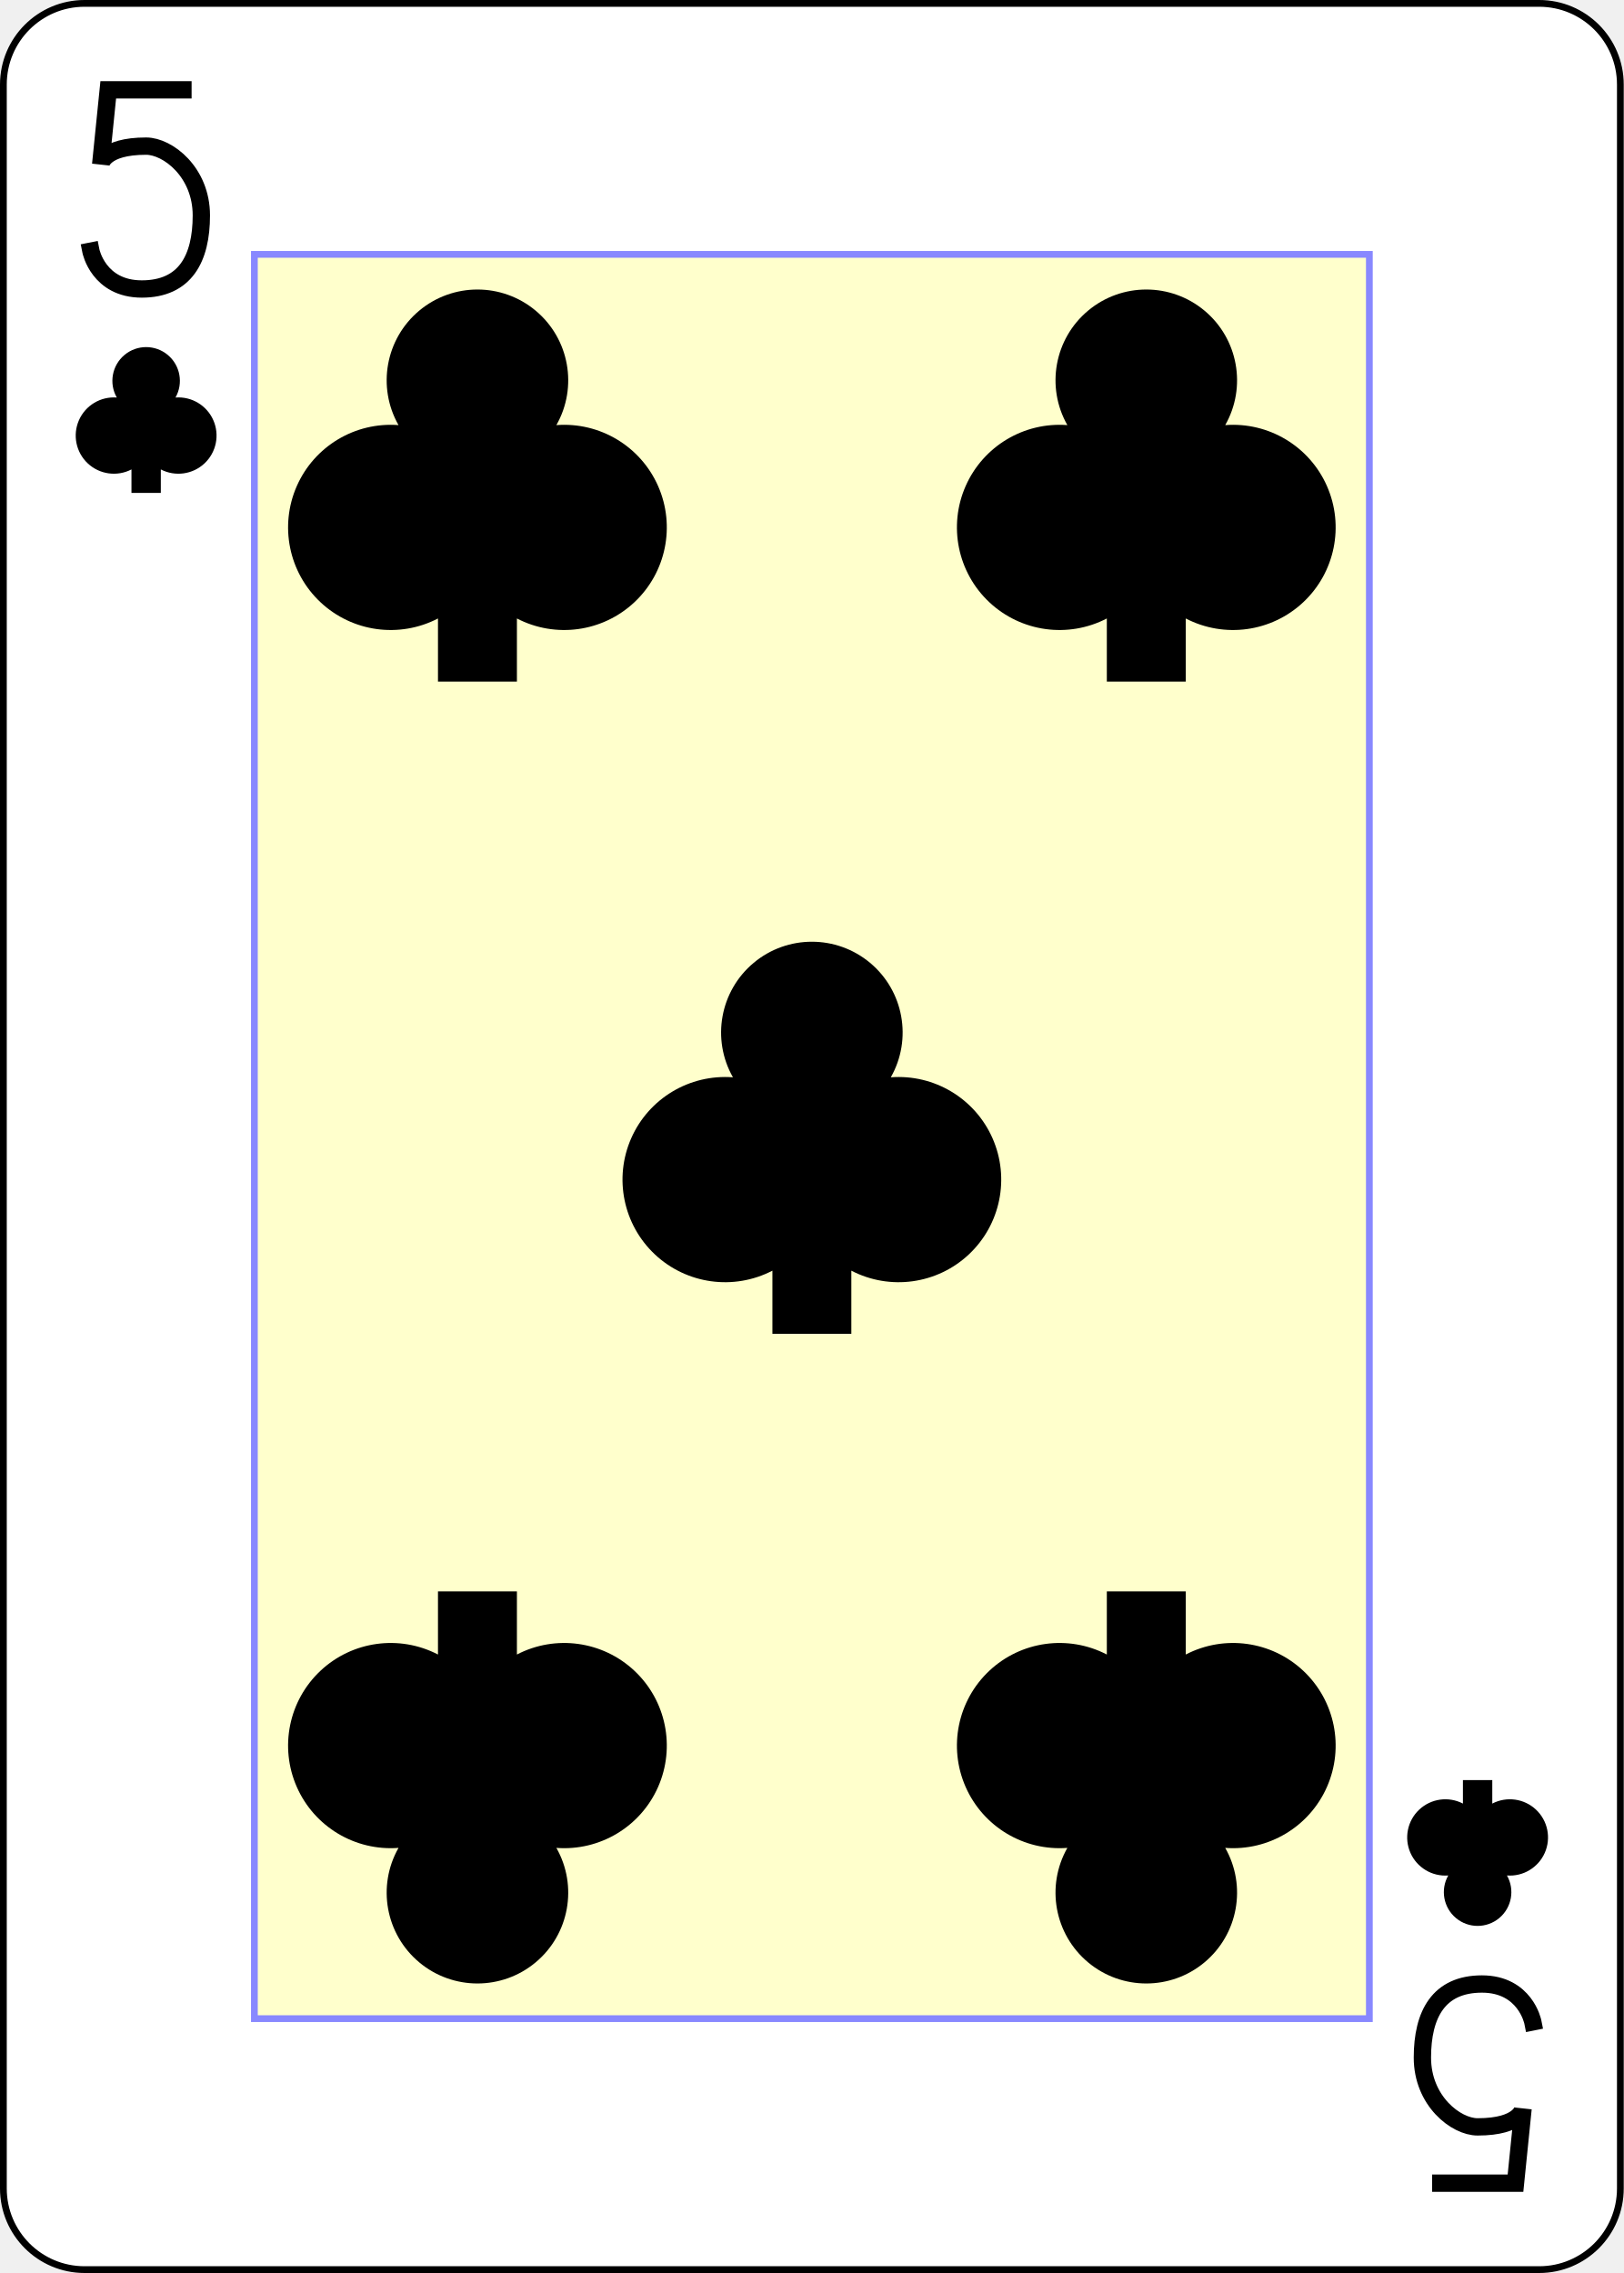
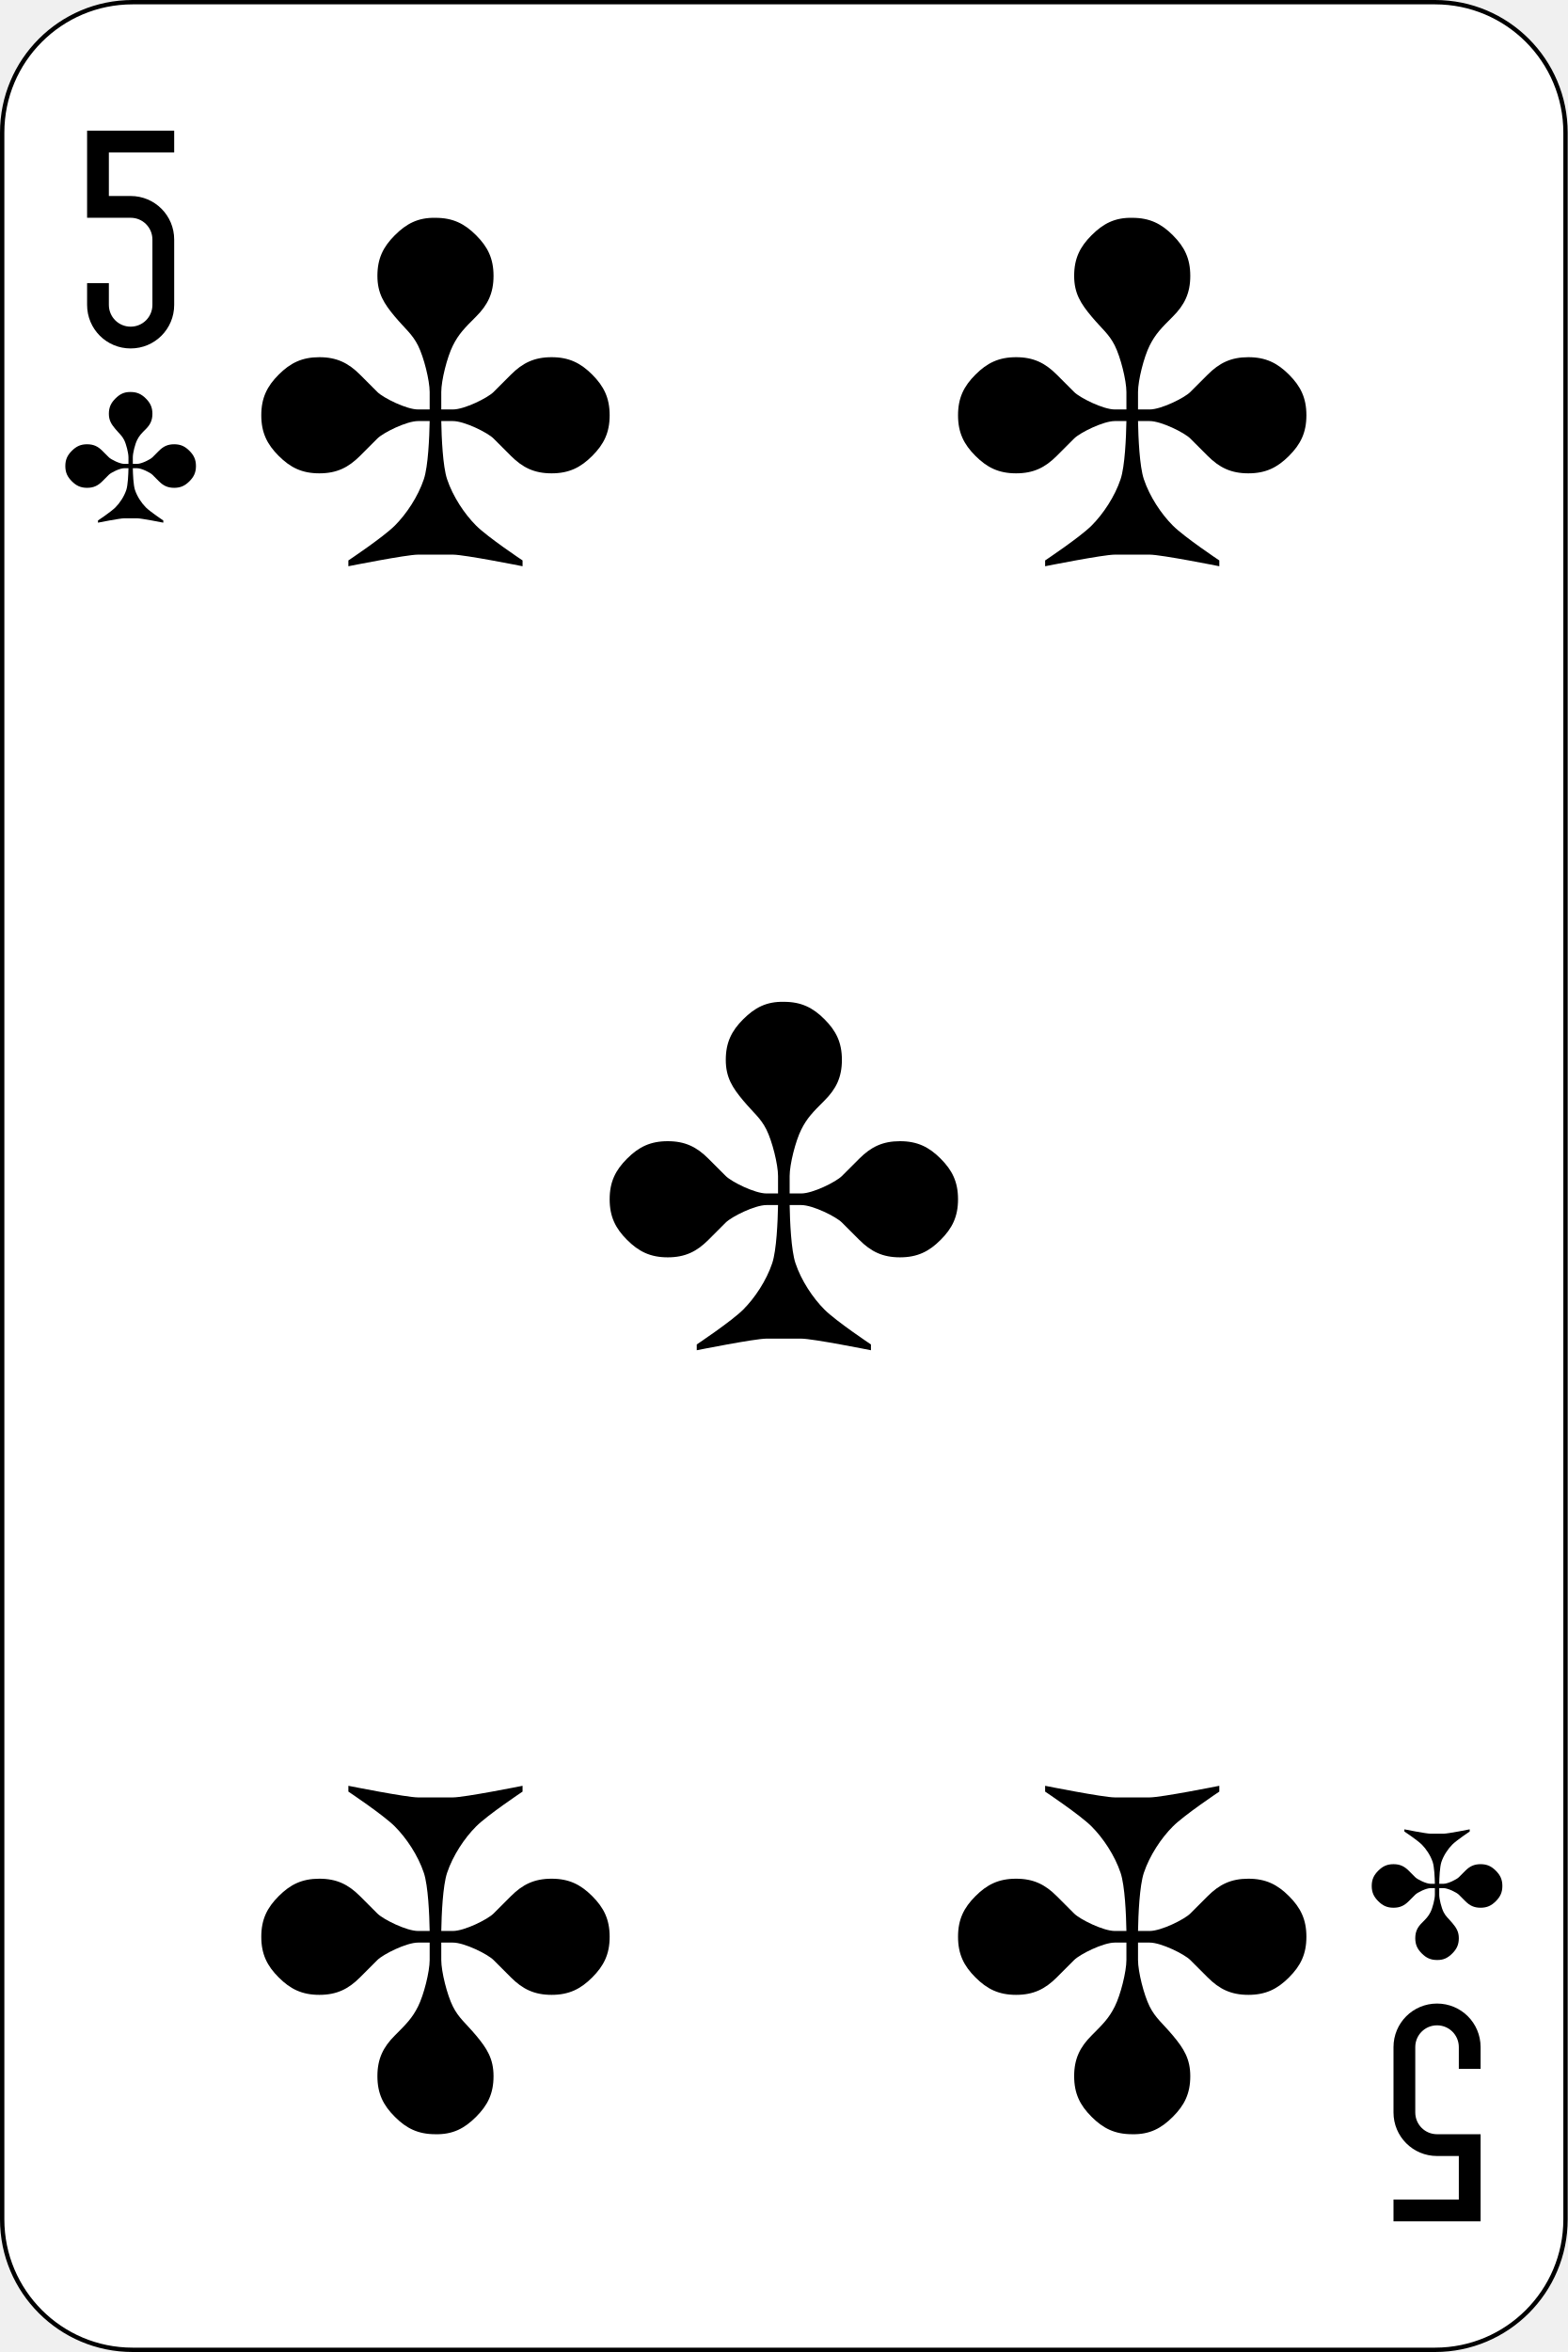
- <svg xmlns="http://www.w3.org/2000/svg" xmlns:xlink="http://www.w3.org/1999/xlink" class="card" face="5C" height="3.5in" preserveAspectRatio="none" viewBox="-120 -168 240 336" width="2.5in">
-   <symbol id="SC5" viewBox="-600 -600 1200 1200" preserveAspectRatio="xMinYMid">
-     <path d="M-100 500L100 500L100 340A260 260 0 1 0 200 -150A230 230 0 1 0 -200 -150A260 260 0 1 0 -100 340Z" fill="black" />
-   </symbol>
-   <symbol id="VC5" viewBox="-500 -500 1000 1000" preserveAspectRatio="xMinYMid">
-     <path d="M170 -460L-175 -460L-210 -115C-210 -115 -200 -200 0 -200C100 -200 255 -80 255 120C255 320 180 460 -20 460C-220 460 -255 285 -255 285" stroke="black" stroke-width="80" stroke-linecap="square" stroke-miterlimit="1.5" fill="none" />
-   </symbol>
-   <defs>
-     <rect id="XC5" width="164.8" height="260.8" x="-82.4" y="-130.4" />
-   </defs>
-   <rect width="239" height="335" x="-119.5" y="-167.5" rx="12" ry="12" fill="white" stroke="black" />
-   <use xlink:href="#XC5" stroke="#88f" fill="#FFC" />
-   <use xlink:href="#VC5" height="32" x="-114.4" y="-156" />
-   <use xlink:href="#SC5" height="26.032" x="-111.416" y="-119" />
-   <use xlink:href="#SC5" height="70" x="-84.43" y="-131.409" />
-   <use xlink:href="#SC5" height="70" x="14.43" y="-131.409" />
-   <use xlink:href="#SC5" height="70" x="-35" y="-35" />
-   <g transform="rotate(180)">
-     <use xlink:href="#VC5" height="32" x="-114.4" y="-156" />
-     <use xlink:href="#SC5" height="26.032" x="-111.416" y="-119" />
-     <use xlink:href="#SC5" height="70" x="-84.43" y="-131.409" />
-     <use xlink:href="#SC5" height="70" x="14.43" y="-131.409" />
+ <svg xmlns="http://www.w3.org/2000/svg" version="1.1" width="360" height="540" id="svg2">
+   <defs id="defs28" />
+   <g transform="translate(0,-512.36)" id="g4">
+     <rect width="359" height="539" rx="29.944" x="0.5" y="512.86" id="rect6" style="fill:#ffffff;stroke:#000000" />
+     <path d="m 20,542.36 v 15 5 h 10 c 2.77,0 5,2.23 5,5 v 15 c 0,2.77 -2.23,5 -5,5 -2.77,0 -5,-2.23 -5,-5 v -5 h -5 v 5 c 0,5.54 4.46,10 10,10 5.54,0 10,-4.46 10,-10 v -15 c 0,-5.54 -4.46,-10 -10,-10 h -5 v -10 h 5 10 v -5 H 30 25 z" id="path8" />
+     <path d="m 340,1022.36 v -15 -5 h -10 c -2.77,0 -5,-2.23 -5,-5 v -15 c 0,-2.77 2.23,-5 5,-5 2.77,0 5,2.23 5,5 v 5 h 5 v -5 c 0,-5.54 -4.46,-10 -10,-10 -5.54,0 -10,4.46 -10,10 v 15 c 0,5.54 4.46,10 10,10 h 5 v 10 h -5 -10 v 5 h 10 5 z" id="path10" />
+     <path d="m 100,562.37 c -3.999,-0.082 -6.667,1.333 -9.333,4 -2.667,2.667 -4,5.333 -4,9.333 0,4 1.518,6.372 4,9.333 2.375,2.833 4,4 5.333,6.666 1.333,2.667 2.667,8 2.667,10.666 0,2.667 0,2.398 0,4 H 96 c -2.667,0 -8,-2.667 -9.333,-4 l -4,-4 c -2.667,-2.667 -5.333,-4 -9.333,-4 -4,0 -6.667,1.333 -9.333,4 -2.667,2.667 -4,5.333 -4,9.333 0,4 1.333,6.666 4,9.333 2.667,2.667 5.333,4 9.333,4 4,0 6.667,-1.333 9.333,-4 l 4,-4 c 1.333,-1.333 6.667,-4 9.333,-4 h 2.667 c -0.066,3.776 -0.346,10.37 -1.333,13.333 -1.333,4 -4,8 -6.667,10.666 -2.667,2.667 -10.667,8 -10.667,8 v 1.333 c 0,0 13.333,-2.667 16,-2.667 h 8 c 2.667,0 16,2.667 16,2.667 v -1.333 c 0,0 -8,-5.333 -10.667,-8 -2.667,-2.667 -5.333,-6.666 -6.667,-10.666 -0.988,-2.963 -1.267,-9.557 -1.333,-13.333 H 104 c 2.667,0 8,2.667 9.333,4 l 4,4 c 2.667,2.667 5.333,4 9.333,4 4,0 6.667,-1.333 9.333,-4 2.667,-2.667 4,-5.333 4,-9.333 0,-4 -1.333,-6.666 -4,-9.333 -2.667,-2.667 -5.333,-4 -9.333,-4 -4,0 -6.667,1.333 -9.333,4 l -4,4 c -1.333,1.333 -6.667,4 -9.333,4 h -2.667 c 0,-1.855 0,-1.333 0,-4 0,-2.667 1.333,-8 2.667,-10.666 1.333,-2.667 2.667,-4 5.333,-6.666 2.653,-2.653 4,-5.333 4,-9.333 0,-4 -1.333,-6.666 -4,-9.333 -2.667,-2.667 -5.333,-4 -9.333,-4" id="path12" />
+     <path d="m 260,562.37 c -3.999,-0.082 -6.667,1.333 -9.333,4 -2.667,2.667 -4,5.333 -4,9.333 0,4 1.518,6.372 4,9.333 2.375,2.833 4,4 5.333,6.666 1.333,2.667 2.667,8 2.667,10.666 0,2.667 0,2.398 0,4 H 256 c -2.667,0 -8,-2.667 -9.333,-4 l -4,-4 c -2.667,-2.667 -5.333,-4 -9.333,-4 -4,0 -6.667,1.333 -9.333,4 -2.667,2.667 -4,5.333 -4,9.333 0,4 1.333,6.666 4,9.333 2.667,2.667 5.333,4 9.333,4 4,0 6.667,-1.333 9.333,-4 l 4,-4 c 1.333,-1.333 6.667,-4 9.333,-4 h 2.667 c -0.066,3.776 -0.346,10.37 -1.333,13.333 -1.333,4 -4,8 -6.667,10.666 -2.667,2.667 -10.667,8 -10.667,8 v 1.333 c 0,0 13.333,-2.667 16,-2.667 h 8 c 2.667,0 16,2.667 16,2.667 v -1.333 c 0,0 -8,-5.333 -10.667,-8 -2.667,-2.667 -5.333,-6.666 -6.667,-10.666 -0.988,-2.963 -1.267,-9.557 -1.333,-13.333 H 264 c 2.667,0 8,2.667 9.333,4 l 4,4 c 2.667,2.667 5.333,4 9.333,4 4,0 6.667,-1.333 9.333,-4 2.667,-2.667 4,-5.333 4,-9.333 0,-4 -1.333,-6.666 -4,-9.333 -2.667,-2.667 -5.333,-4 -9.333,-4 -4,0 -6.667,1.333 -9.333,4 l -4,4 c -1.333,1.333 -6.667,4 -9.333,4 h -2.667 c 0,-1.855 0,-1.333 0,-4 0,-2.667 1.333,-8 2.667,-10.666 1.333,-2.667 2.667,-4 5.333,-6.666 2.653,-2.653 4,-5.333 4,-9.333 0,-4 -1.333,-6.666 -4,-9.333 -2.667,-2.667 -5.333,-4 -9.333,-4" id="path14" />
+     <path d="m 180,742.37 c -3.999,-0.082 -6.667,1.333 -9.333,4 -2.667,2.667 -4,5.333 -4,9.333 0,4 1.518,6.372 4,9.333 2.375,2.833 4,4 5.333,6.666 1.333,2.667 2.667,8 2.667,10.666 0,2.667 0,2.398 0,4 H 176 c -2.667,0 -8,-2.667 -9.333,-4 l -4,-4 c -2.667,-2.667 -5.333,-4 -9.333,-4 -4,0 -6.667,1.333 -9.333,4 -2.667,2.667 -4,5.333 -4,9.333 0,4 1.333,6.666 4,9.333 2.667,2.667 5.333,4 9.333,4 4,0 6.667,-1.333 9.333,-4 l 4,-4 c 1.333,-1.333 6.667,-4 9.333,-4 h 2.667 c -0.066,3.776 -0.346,10.37 -1.333,13.333 -1.333,4 -4,8 -6.667,10.666 -2.667,2.667 -10.667,8 -10.667,8 v 1.333 c 0,0 13.333,-2.667 16,-2.667 h 8 c 2.667,0 16,2.667 16,2.667 v -1.333 c 0,0 -8,-5.333 -10.667,-8 -2.667,-2.667 -5.333,-6.666 -6.667,-10.666 -0.988,-2.963 -1.267,-9.557 -1.333,-13.333 H 184 c 2.667,0 8,2.667 9.333,4 l 4,4 c 2.667,2.667 5.333,4 9.333,4 4,0 6.667,-1.333 9.333,-4 2.667,-2.667 4,-5.333 4,-9.333 0,-4 -1.333,-6.666 -4,-9.333 -2.667,-2.667 -5.333,-4 -9.333,-4 -4,0 -6.667,1.333 -9.333,4 l -4,4 c -1.333,1.333 -6.667,4 -9.333,4 h -2.667 c 0,-1.855 0,-1.333 0,-4 0,-2.667 1.333,-8 2.667,-10.666 1.333,-2.667 2.667,-4 5.333,-6.666 2.653,-2.653 4,-5.333 4,-9.333 0,-4 -1.333,-6.666 -4,-9.333 -2.667,-2.667 -5.333,-4 -9.333,-4" id="path16" />
+     <path d="m 260,1002.36 c 3.999,0.081 6.667,-1.333 9.333,-4 2.667,-2.667 4,-5.333 4,-9.333 0,-4 -1.518,-6.372 -4,-9.333 -2.375,-2.833 -4,-4 -5.333,-6.666 -1.333,-2.667 -2.667,-8 -2.667,-10.666 0,-2.667 0,-2.398 0,-4 H 264 c 2.667,0 8,2.667 9.333,4 l 4,4 c 2.667,2.667 5.333,4 9.333,4 4,0 6.667,-1.333 9.333,-4 2.667,-2.667 4,-5.333 4,-9.333 0,-4 -1.333,-6.666 -4,-9.333 -2.667,-2.667 -5.333,-4 -9.333,-4 -4,0 -6.667,1.333 -9.333,4 l -4,4 c -1.333,1.333 -6.667,4 -9.333,4 h -2.667 c 0.066,-3.776 0.346,-10.37 1.333,-13.333 1.333,-4 4,-8 6.667,-10.666 2.667,-2.667 10.667,-8 10.667,-8 v -1.333 c 0,0 -13.333,2.667 -16,2.667 h -8 c -2.667,0 -16,-2.667 -16,-2.667 v 1.333 c 0,0 8,5.333 10.667,8 2.667,2.667 5.333,6.666 6.667,10.666 0.988,2.963 1.267,9.557 1.333,13.333 H 256 c -2.667,0 -8,-2.667 -9.333,-4 l -4,-4 c -2.667,-2.667 -5.333,-4 -9.333,-4 -4,0 -6.667,1.333 -9.333,4 -2.667,2.667 -4,5.333 -4,9.333 0,4 1.333,6.666 4,9.333 2.667,2.667 5.333,4 9.333,4 4,0 6.667,-1.333 9.333,-4 l 4,-4 c 1.333,-1.333 6.667,-4 9.333,-4 h 2.667 c 0,1.855 0,1.333 0,4 0,2.667 -1.333,8 -2.667,10.666 -1.333,2.667 -2.667,4 -5.333,6.666 -2.653,2.653 -4,5.333 -4,9.333 0,4 1.333,6.666 4,9.333 2.667,2.667 5.333,4 9.333,4" id="path18" />
+     <path d="m 100,1002.36 c 3.999,0.081 6.667,-1.333 9.333,-4 2.667,-2.667 4,-5.333 4,-9.333 0,-4 -1.518,-6.372 -4,-9.333 -2.375,-2.833 -4,-4 -5.333,-6.666 -1.333,-2.667 -2.667,-8 -2.667,-10.666 0,-2.667 0,-2.398 0,-4 H 104 c 2.667,0 8,2.667 9.333,4 l 4,4 c 2.667,2.667 5.333,4 9.333,4 4,0 6.667,-1.333 9.333,-4 2.667,-2.667 4,-5.333 4,-9.333 0,-4 -1.333,-6.666 -4,-9.333 -2.667,-2.667 -5.333,-4 -9.333,-4 -4,0 -6.667,1.333 -9.333,4 l -4,4 c -1.333,1.333 -6.667,4 -9.333,4 h -2.667 c 0.066,-3.776 0.346,-10.37 1.333,-13.333 1.333,-4 4,-8 6.667,-10.666 2.667,-2.667 10.667,-8 10.667,-8 v -1.333 c 0,0 -13.333,2.667 -16,2.667 h -8 c -2.667,0 -16,-2.667 -16,-2.667 v 1.333 c 0,0 8,5.333 10.667,8 2.667,2.667 5.333,6.666 6.667,10.666 0.988,2.963 1.267,9.557 1.333,13.333 H 96 c -2.667,0 -8,-2.667 -9.333,-4 l -4,-4 c -2.667,-2.667 -5.333,-4 -9.333,-4 -4,0 -6.667,1.333 -9.333,4 -2.667,2.667 -4,5.333 -4,9.333 0,4 1.333,6.666 4,9.333 2.667,2.667 5.333,4 9.333,4 4,0 6.667,-1.333 9.333,-4 l 4,-4 c 1.333,-1.333 6.667,-4 9.333,-4 h 2.667 c 0,1.855 0,1.333 0,4 0,2.667 -1.333,8 -2.667,10.666 -1.333,2.667 -2.667,4 -5.333,6.666 -2.653,2.653 -4,5.333 -4,9.333 0,4 1.333,6.666 4,9.333 2.667,2.667 5.333,4 9.333,4" id="path20" />
+     <path d="m 30,602.36 c -1.5,-0.031 -2.5,0.5 -3.5,1.5 -1,1 -1.5,2 -1.5,3.5 0,1.5 0.569,2.39 1.5,3.5 0.891,1.063 1.5,1.5 2,2.5 0.5,1 1,3 1,4 0,1 0,0.899 0,1.5 h -1 c -1,0 -3,-1 -3.5,-1.5 l -1.5,-1.5 c -1,-1 -2,-1.5 -3.5,-1.5 -1.5,0 -2.5,0.5 -3.5,1.5 -1,1 -1.5,2 -1.5,3.5 0,1.5 0.5,2.5 1.5,3.5 1,1 2,1.5 3.5,1.5 1.5,0 2.5,-0.5 3.5,-1.5 l 1.5,-1.5 c 0.5,-0.5 2.5,-1.5 3.5,-1.5 h 1 c -0.025,1.416 -0.13,3.889 -0.5,5 -0.5,1.5 -1.5,3 -2.5,4 -1,1 -4,3 -4,3 v 0.5 c 0,0 5,-1 6,-1 h 3 c 1,0 6,1 6,1 v -0.5 c 0,0 -3,-2 -4,-3 -1,-1 -2,-2.5 -2.5,-4 -0.37,-1.111 -0.475,-3.584 -0.5,-5 h 1 c 1,0 3,1 3.5,1.5 l 1.5,1.5 c 1,1 2,1.5 3.5,1.5 1.5,0 2.5,-0.5 3.5,-1.5 1,-1 1.5,-2 1.5,-3.5 0,-1.5 -0.5,-2.5 -1.5,-3.5 -1,-1 -2,-1.5 -3.5,-1.5 -1.5,0 -2.5,0.5 -3.5,1.5 l -1.5,1.5 c -0.5,0.5 -2.5,1.5 -3.5,1.5 h -1 c 0,-0.696 0,-0.5 0,-1.5 0,-1 0.5,-3 1,-4 0.5,-1 1,-1.5 2,-2.5 0.995,-0.995 1.5,-2 1.5,-3.5 0,-1.5 -0.5,-2.5 -1.5,-3.5 -1,-1 -2,-1.5 -3.5,-1.5" id="path22" />
+     <path d="m 330,962.36 c 1.5,0.031 2.5,-0.5 3.5,-1.5 1,-1 1.5,-2 1.5,-3.5 0,-1.5 -0.569,-2.39 -1.5,-3.5 -0.891,-1.063 -1.5,-1.5 -2,-2.5 -0.5,-1 -1,-3 -1,-4 0,-1 0,-0.899 0,-1.5 h 1 c 1,0 3,1 3.5,1.5 l 1.5,1.5 c 1,1 2,1.5 3.5,1.5 1.5,0 2.5,-0.5 3.5,-1.5 1,-1 1.5,-2 1.5,-3.5 0,-1.5 -0.5,-2.5 -1.5,-3.5 -1,-1 -2,-1.5 -3.5,-1.5 -1.5,0 -2.5,0.5 -3.5,1.5 l -1.5,1.5 c -0.5,0.5 -2.5,1.5 -3.5,1.5 h -1 c 0.025,-1.416 0.13,-3.889 0.5,-5 0.5,-1.5 1.5,-3 2.5,-4 1,-1 4,-3 4,-3 v -0.5 c 0,0 -5,1 -6,1 h -3 c -1,0 -6,-1 -6,-1 v 0.5 c 0,0 3,2 4,3 1,1 2,2.5 2.5,4 0.37,1.111 0.475,3.584 0.5,5 h -1 c -1,0 -3,-1 -3.5,-1.5 l -1.5,-1.5 c -1,-1 -2,-1.5 -3.5,-1.5 -1.5,0 -2.5,0.5 -3.5,1.5 -1,1 -1.5,2 -1.5,3.5 0,1.5 0.5,2.5 1.5,3.5 1,1 2,1.5 3.5,1.5 1.5,0 2.5,-0.5 3.5,-1.5 l 1.5,-1.5 c 0.5,-0.5 2.5,-1.5 3.5,-1.5 h 1 c 0,0.696 0,0.5 0,1.5 0,1 -0.5,3 -1,4 -0.5,1 -1,1.5 -2,2.5 -0.995,0.995 -1.5,2 -1.5,3.5 0,1.5 0.5,2.5 1.5,3.5 1,1 2,1.5 3.5,1.5" id="path24" />
  </g>
</svg>
